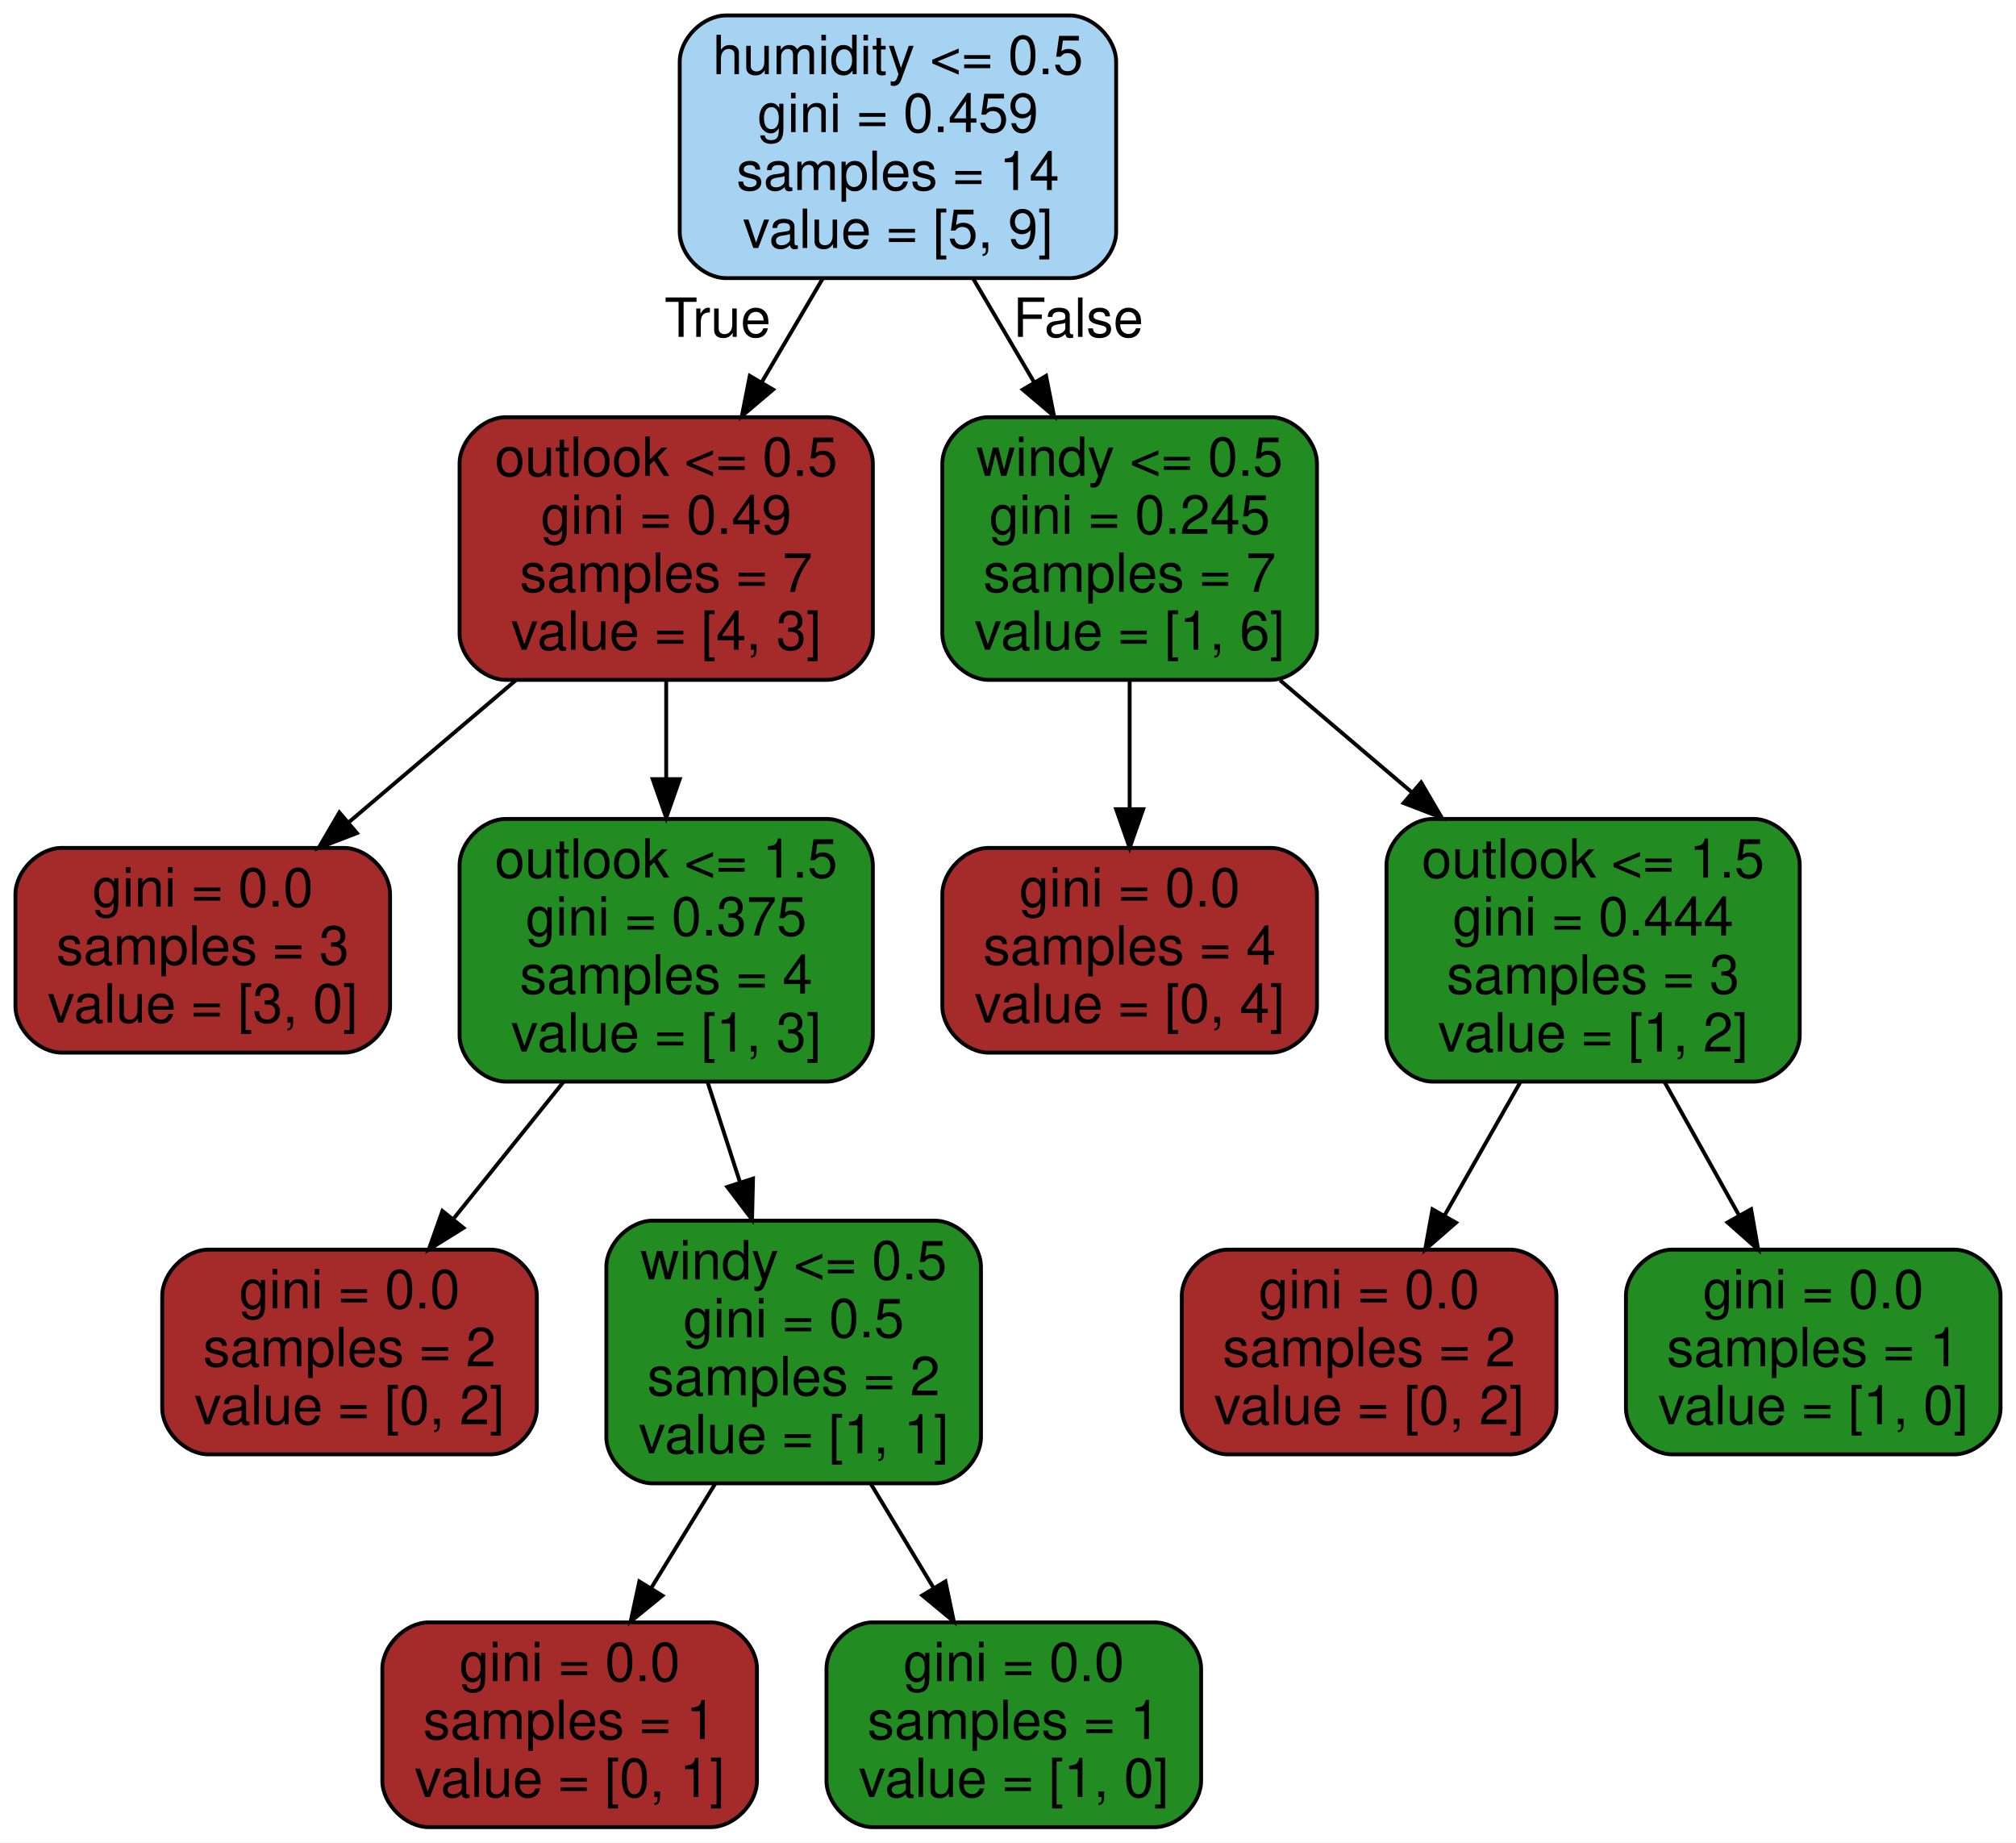
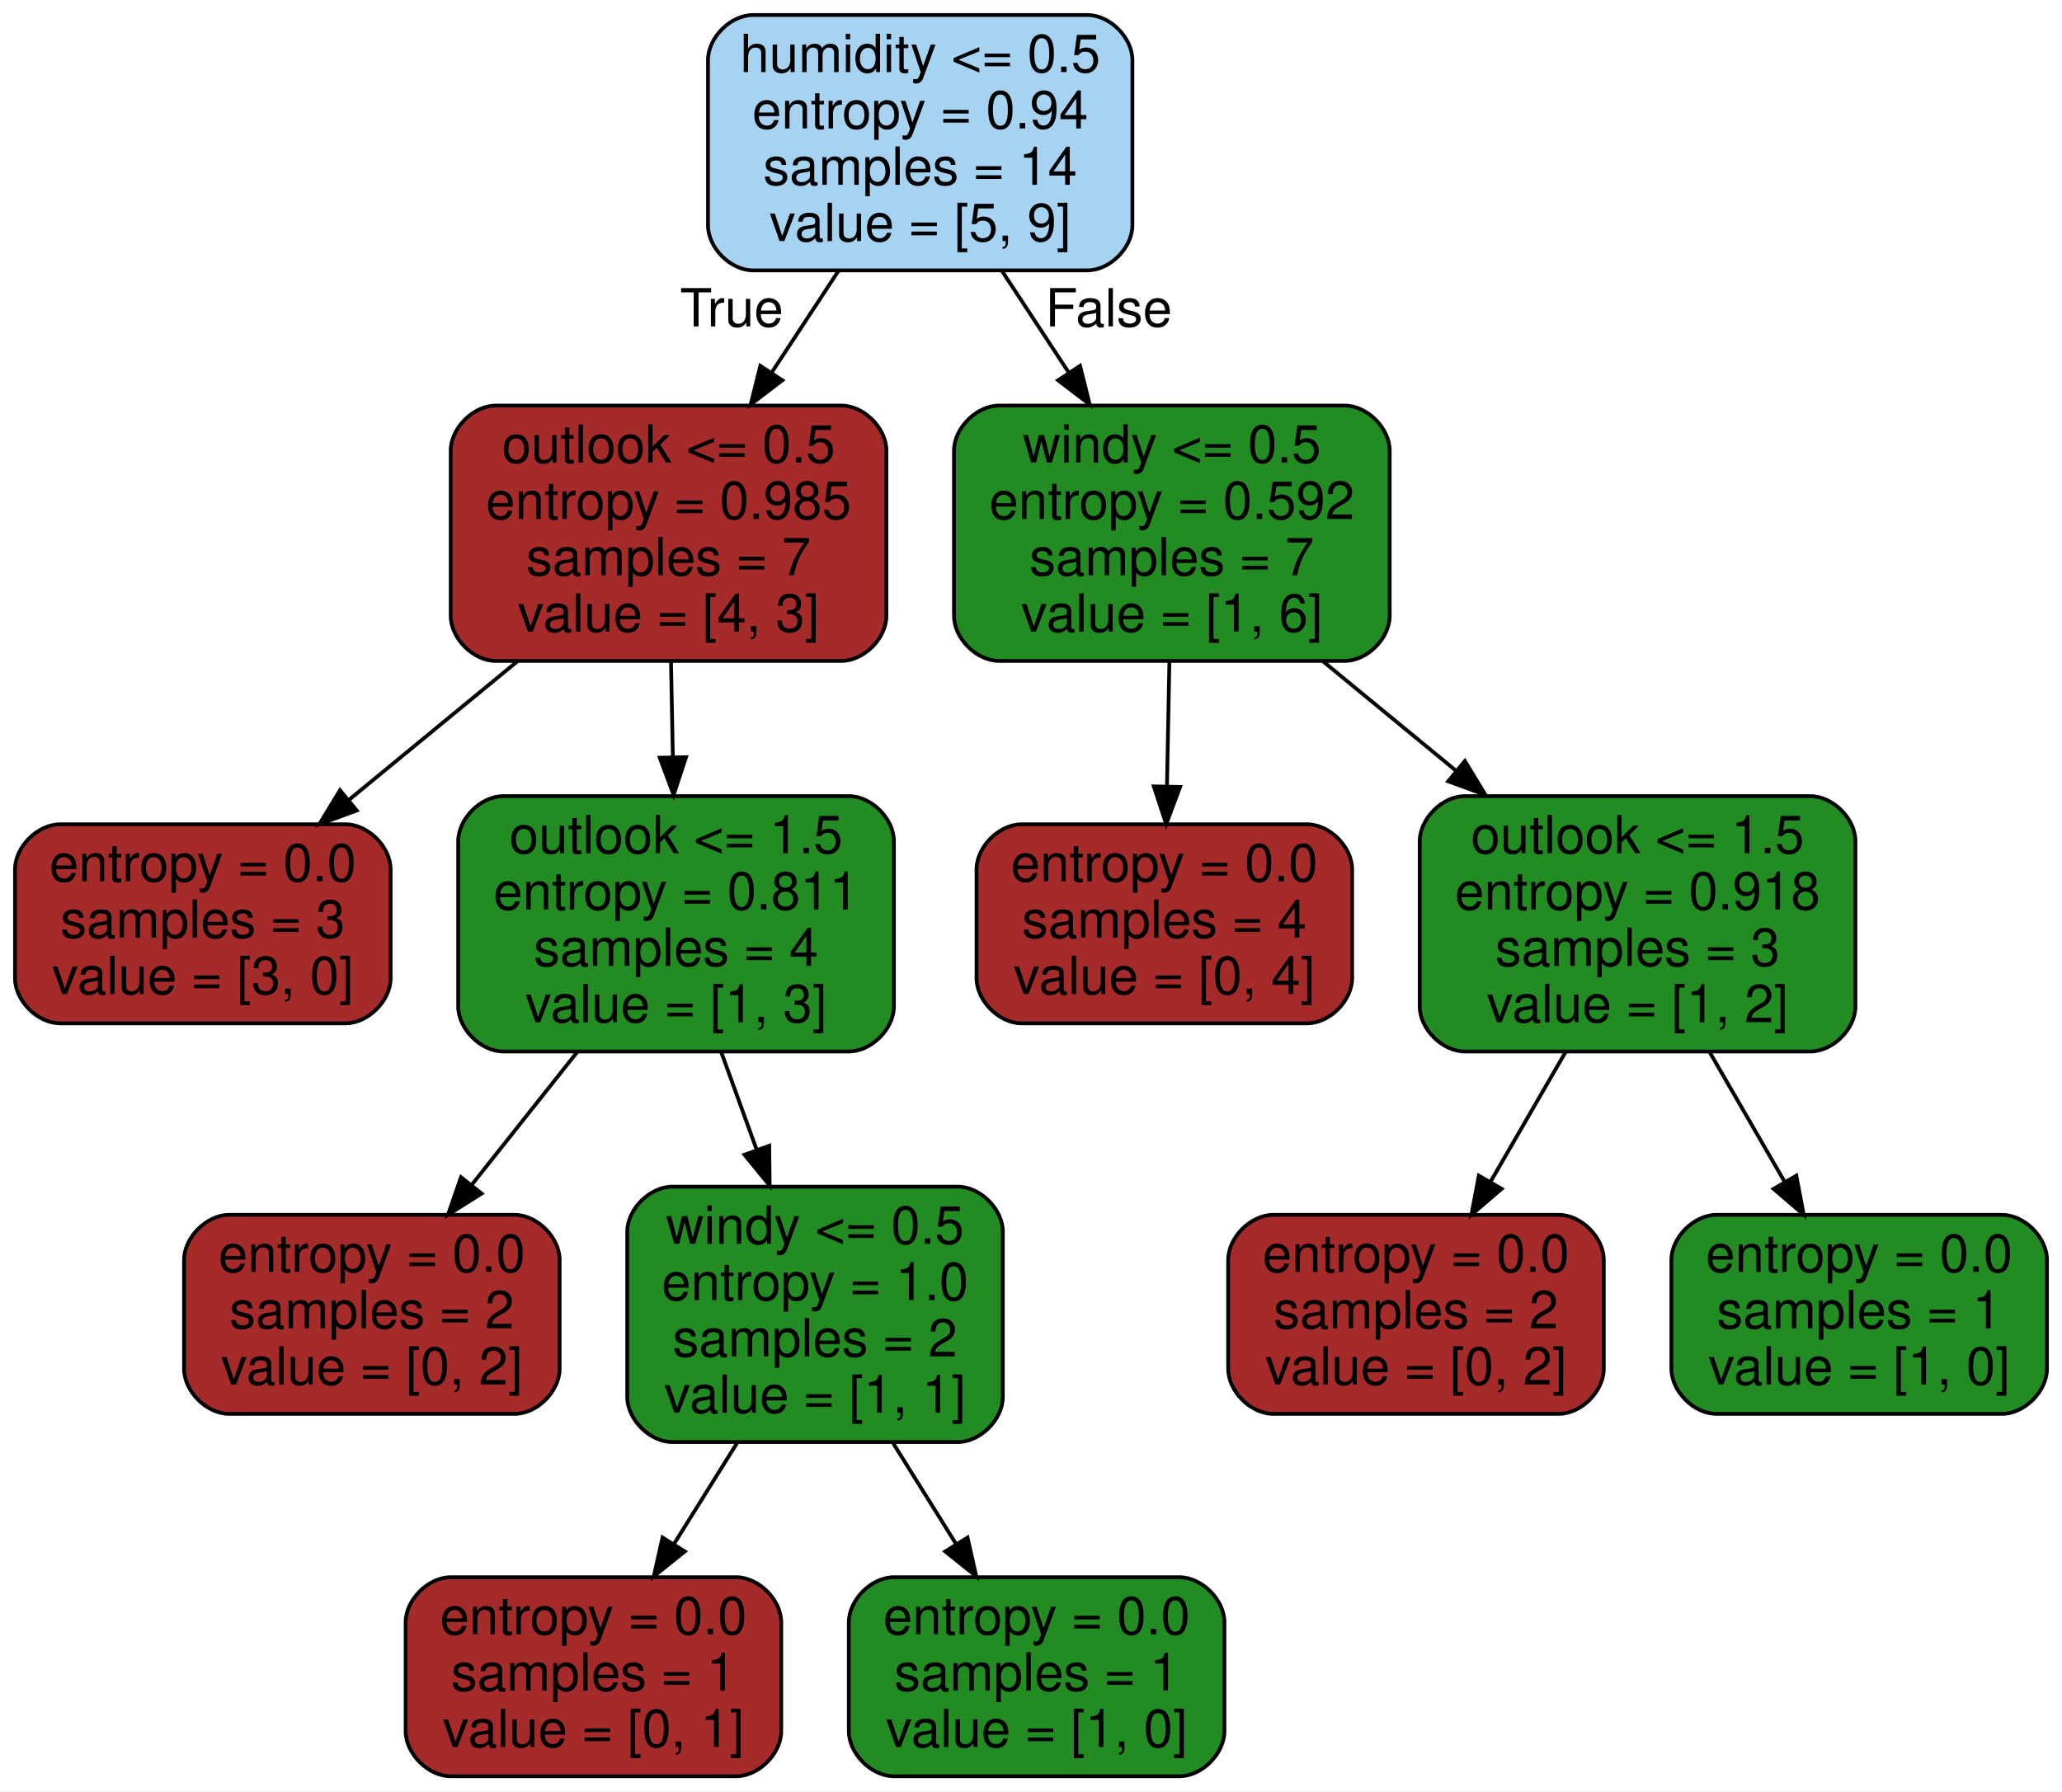
- <svg xmlns="http://www.w3.org/2000/svg" width="522pt" height="477pt" viewBox="0.00 0.00 522.00 477.00">
+ <svg xmlns="http://www.w3.org/2000/svg" width="549pt" height="477pt" viewBox="0.00 0.00 549.00 477.00">
  <g id="graph0" class="graph" transform="scale(1 1) rotate(0) translate(4 473)">
-     <polygon fill="white" stroke="none" points="-4,4 -4,-473 518,-473 518,4 -4,4" />
+     <polygon fill="white" stroke="none" points="-4,4 -4,-473 545,-473 545,4 -4,4" />
    <g id="node1" class="node">
-       <path fill="#a7d3f3" stroke="black" d="M273,-469C273,-469 184,-469 184,-469 178,-469 172,-463 172,-457 172,-457 172,-413 172,-413 172,-407 178,-401 184,-401 184,-401 273,-401 273,-401 279,-401 285,-407 285,-413 285,-413 285,-457 285,-457 285,-463 279,-469 273,-469" />
-       <text text-anchor="middle" x="228.5" y="-453.8" font-family="Helvetica,sans-Serif" font-size="14.00">humidity &lt;= 0.5</text>
-       <text text-anchor="middle" x="228.5" y="-438.8" font-family="Helvetica,sans-Serif" font-size="14.00">gini = 0.459</text>
-       <text text-anchor="middle" x="228.5" y="-423.8" font-family="Helvetica,sans-Serif" font-size="14.00">samples = 14</text>
-       <text text-anchor="middle" x="228.5" y="-408.8" font-family="Helvetica,sans-Serif" font-size="14.00">value = [5, 9]</text>
+       <path fill="#a7d3f3" stroke="black" d="M285.5,-469C285.5,-469 196.5,-469 196.5,-469 190.5,-469 184.5,-463 184.5,-457 184.5,-457 184.5,-413 184.5,-413 184.5,-407 190.5,-401 196.5,-401 196.5,-401 285.5,-401 285.5,-401 291.5,-401 297.5,-407 297.5,-413 297.5,-413 297.5,-457 297.5,-457 297.5,-463 291.5,-469 285.5,-469" />
+       <text text-anchor="middle" x="241" y="-453.8" font-family="Helvetica,sans-Serif" font-size="14.00">humidity &lt;= 0.5</text>
+       <text text-anchor="middle" x="241" y="-438.8" font-family="Helvetica,sans-Serif" font-size="14.00">entropy = 0.94</text>
+       <text text-anchor="middle" x="241" y="-423.8" font-family="Helvetica,sans-Serif" font-size="14.00">samples = 14</text>
+       <text text-anchor="middle" x="241" y="-408.8" font-family="Helvetica,sans-Serif" font-size="14.00">value = [5, 9]</text>
    </g>
    <g id="node2" class="node">
-       <path fill="brown" stroke="black" d="M210,-365C210,-365 127,-365 127,-365 121,-365 115,-359 115,-353 115,-353 115,-309 115,-309 115,-303 121,-297 127,-297 127,-297 210,-297 210,-297 216,-297 222,-303 222,-309 222,-309 222,-353 222,-353 222,-359 216,-365 210,-365" />
-       <text text-anchor="middle" x="168.5" y="-349.8" font-family="Helvetica,sans-Serif" font-size="14.00">outlook &lt;= 0.5</text>
-       <text text-anchor="middle" x="168.5" y="-334.8" font-family="Helvetica,sans-Serif" font-size="14.00">gini = 0.49</text>
-       <text text-anchor="middle" x="168.5" y="-319.8" font-family="Helvetica,sans-Serif" font-size="14.00">samples = 7</text>
-       <text text-anchor="middle" x="168.5" y="-304.8" font-family="Helvetica,sans-Serif" font-size="14.00">value = [4, 3]</text>
+       <path fill="brown" stroke="black" d="M220,-365C220,-365 128,-365 128,-365 122,-365 116,-359 116,-353 116,-353 116,-309 116,-309 116,-303 122,-297 128,-297 128,-297 220,-297 220,-297 226,-297 232,-303 232,-309 232,-309 232,-353 232,-353 232,-359 226,-365 220,-365" />
+       <text text-anchor="middle" x="174" y="-349.8" font-family="Helvetica,sans-Serif" font-size="14.00">outlook &lt;= 0.5</text>
+       <text text-anchor="middle" x="174" y="-334.8" font-family="Helvetica,sans-Serif" font-size="14.00">entropy = 0.985</text>
+       <text text-anchor="middle" x="174" y="-319.8" font-family="Helvetica,sans-Serif" font-size="14.00">samples = 7</text>
+       <text text-anchor="middle" x="174" y="-304.8" font-family="Helvetica,sans-Serif" font-size="14.00">value = [4, 3]</text>
    </g>
    <g id="edge1" class="edge">
-       <path fill="none" stroke="black" d="M209.02,-400.884C203.99,-392.332 198.508,-383.013 193.248,-374.072" />
-       <polygon fill="black" stroke="black" points="196.175,-372.144 188.088,-365.299 190.141,-375.693 196.175,-372.144" />
-       <text text-anchor="middle" x="181.814" y="-385.799" font-family="Helvetica,sans-Serif" font-size="14.00">True</text>
+       <path fill="none" stroke="black" d="M219.247,-400.884C213.572,-392.243 207.381,-382.819 201.452,-373.793" />
+       <polygon fill="black" stroke="black" points="204.289,-371.736 195.873,-365.299 198.438,-375.579 204.289,-371.736" />
+       <text text-anchor="middle" x="190.803" y="-386.08" font-family="Helvetica,sans-Serif" font-size="14.00">True</text>
    </g>
    <g id="node9" class="node">
-       <path fill="forestgreen" stroke="black" d="M325,-365C325,-365 252,-365 252,-365 246,-365 240,-359 240,-353 240,-353 240,-309 240,-309 240,-303 246,-297 252,-297 252,-297 325,-297 325,-297 331,-297 337,-303 337,-309 337,-309 337,-353 337,-353 337,-359 331,-365 325,-365" />
-       <text text-anchor="middle" x="288.5" y="-349.8" font-family="Helvetica,sans-Serif" font-size="14.00">windy &lt;= 0.5</text>
-       <text text-anchor="middle" x="288.5" y="-334.8" font-family="Helvetica,sans-Serif" font-size="14.00">gini = 0.245</text>
-       <text text-anchor="middle" x="288.5" y="-319.8" font-family="Helvetica,sans-Serif" font-size="14.00">samples = 7</text>
-       <text text-anchor="middle" x="288.5" y="-304.8" font-family="Helvetica,sans-Serif" font-size="14.00">value = [1, 6]</text>
+       <path fill="forestgreen" stroke="black" d="M354,-365C354,-365 262,-365 262,-365 256,-365 250,-359 250,-353 250,-353 250,-309 250,-309 250,-303 256,-297 262,-297 262,-297 354,-297 354,-297 360,-297 366,-303 366,-309 366,-309 366,-353 366,-353 366,-359 360,-365 354,-365" />
+       <text text-anchor="middle" x="308" y="-349.8" font-family="Helvetica,sans-Serif" font-size="14.00">windy &lt;= 0.5</text>
+       <text text-anchor="middle" x="308" y="-334.8" font-family="Helvetica,sans-Serif" font-size="14.00">entropy = 0.592</text>
+       <text text-anchor="middle" x="308" y="-319.8" font-family="Helvetica,sans-Serif" font-size="14.00">samples = 7</text>
+       <text text-anchor="middle" x="308" y="-304.8" font-family="Helvetica,sans-Serif" font-size="14.00">value = [1, 6]</text>
    </g>
    <g id="edge8" class="edge">
-       <path fill="none" stroke="black" d="M247.98,-400.884C253.01,-392.332 258.492,-383.013 263.752,-374.072" />
-       <polygon fill="black" stroke="black" points="266.859,-375.693 268.912,-365.299 260.825,-372.144 266.859,-375.693" />
-       <text text-anchor="middle" x="275.186" y="-385.799" font-family="Helvetica,sans-Serif" font-size="14.00">False</text>
+       <path fill="none" stroke="black" d="M262.753,-400.884C268.428,-392.243 274.619,-382.819 280.548,-373.793" />
+       <polygon fill="black" stroke="black" points="283.562,-375.579 286.127,-365.299 277.711,-371.736 283.562,-375.579" />
+       <text text-anchor="middle" x="291.197" y="-386.08" font-family="Helvetica,sans-Serif" font-size="14.00">False</text>
    </g>
    <g id="node3" class="node">
-       <path fill="brown" stroke="black" d="M85,-253.5C85,-253.5 12,-253.5 12,-253.5 6,-253.5 0,-247.5 0,-241.5 0,-241.5 0,-212.5 0,-212.5 0,-206.5 6,-200.5 12,-200.5 12,-200.5 85,-200.5 85,-200.5 91,-200.5 97,-206.5 97,-212.5 97,-212.5 97,-241.5 97,-241.5 97,-247.5 91,-253.5 85,-253.5" />
-       <text text-anchor="middle" x="48.5" y="-238.3" font-family="Helvetica,sans-Serif" font-size="14.00">gini = 0.0</text>
-       <text text-anchor="middle" x="48.5" y="-223.3" font-family="Helvetica,sans-Serif" font-size="14.00">samples = 3</text>
-       <text text-anchor="middle" x="48.5" y="-208.3" font-family="Helvetica,sans-Serif" font-size="14.00">value = [3, 0]</text>
+       <path fill="brown" stroke="black" d="M88,-253.5C88,-253.5 12,-253.5 12,-253.5 6,-253.5 0,-247.5 0,-241.5 0,-241.5 0,-212.5 0,-212.5 0,-206.5 6,-200.5 12,-200.5 12,-200.5 88,-200.5 88,-200.5 94,-200.5 100,-206.5 100,-212.5 100,-212.5 100,-241.5 100,-241.5 100,-247.5 94,-253.5 88,-253.5" />
+       <text text-anchor="middle" x="50" y="-238.3" font-family="Helvetica,sans-Serif" font-size="14.00">entropy = 0.0</text>
+       <text text-anchor="middle" x="50" y="-223.3" font-family="Helvetica,sans-Serif" font-size="14.00">samples = 3</text>
+       <text text-anchor="middle" x="50" y="-208.3" font-family="Helvetica,sans-Serif" font-size="14.00">value = [3, 0]</text>
    </g>
    <g id="edge2" class="edge">
-       <path fill="none" stroke="black" d="M129.539,-296.884C115.695,-285.116 100.14,-271.894 86.386,-260.203" />
-       <polygon fill="black" stroke="black" points="88.41,-257.33 78.523,-253.52 83.876,-262.663 88.41,-257.33" />
+       <path fill="none" stroke="black" d="M133.741,-296.884C119.301,-285.006 103.06,-271.646 88.751,-259.876" />
+       <polygon fill="black" stroke="black" points="90.971,-257.17 81.024,-253.52 86.524,-262.576 90.971,-257.17" />
    </g>
    <g id="node4" class="node">
-       <path fill="forestgreen" stroke="black" d="M210,-261C210,-261 127,-261 127,-261 121,-261 115,-255 115,-249 115,-249 115,-205 115,-205 115,-199 121,-193 127,-193 127,-193 210,-193 210,-193 216,-193 222,-199 222,-205 222,-205 222,-249 222,-249 222,-255 216,-261 210,-261" />
-       <text text-anchor="middle" x="168.5" y="-245.8" font-family="Helvetica,sans-Serif" font-size="14.00">outlook &lt;= 1.5</text>
-       <text text-anchor="middle" x="168.5" y="-230.8" font-family="Helvetica,sans-Serif" font-size="14.00">gini = 0.375</text>
-       <text text-anchor="middle" x="168.5" y="-215.8" font-family="Helvetica,sans-Serif" font-size="14.00">samples = 4</text>
-       <text text-anchor="middle" x="168.5" y="-200.8" font-family="Helvetica,sans-Serif" font-size="14.00">value = [1, 3]</text>
+       <path fill="forestgreen" stroke="black" d="M222,-261C222,-261 130,-261 130,-261 124,-261 118,-255 118,-249 118,-249 118,-205 118,-205 118,-199 124,-193 130,-193 130,-193 222,-193 222,-193 228,-193 234,-199 234,-205 234,-205 234,-249 234,-249 234,-255 228,-261 222,-261" />
+       <text text-anchor="middle" x="176" y="-245.8" font-family="Helvetica,sans-Serif" font-size="14.00">outlook &lt;= 1.5</text>
+       <text text-anchor="middle" x="176" y="-230.8" font-family="Helvetica,sans-Serif" font-size="14.00">entropy = 0.811</text>
+       <text text-anchor="middle" x="176" y="-215.8" font-family="Helvetica,sans-Serif" font-size="14.00">samples = 4</text>
+       <text text-anchor="middle" x="176" y="-200.8" font-family="Helvetica,sans-Serif" font-size="14.00">value = [1, 3]</text>
    </g>
    <g id="edge3" class="edge">
-       <path fill="none" stroke="black" d="M168.5,-296.884C168.5,-288.778 168.5,-279.982 168.5,-271.472" />
-       <polygon fill="black" stroke="black" points="172,-271.299 168.5,-261.299 165,-271.299 172,-271.299" />
+       <path fill="none" stroke="black" d="M174.649,-296.884C174.808,-288.778 174.981,-279.982 175.148,-271.472" />
+       <polygon fill="black" stroke="black" points="178.65,-271.366 175.347,-261.299 171.652,-271.229 178.65,-271.366" />
    </g>
    <g id="node5" class="node">
-       <path fill="brown" stroke="black" d="M123,-149.5C123,-149.5 50,-149.5 50,-149.5 44,-149.5 38,-143.5 38,-137.5 38,-137.5 38,-108.5 38,-108.5 38,-102.5 44,-96.5 50,-96.5 50,-96.5 123,-96.5 123,-96.5 129,-96.5 135,-102.5 135,-108.5 135,-108.5 135,-137.5 135,-137.5 135,-143.5 129,-149.5 123,-149.5" />
-       <text text-anchor="middle" x="86.5" y="-134.3" font-family="Helvetica,sans-Serif" font-size="14.00">gini = 0.0</text>
-       <text text-anchor="middle" x="86.5" y="-119.3" font-family="Helvetica,sans-Serif" font-size="14.00">samples = 2</text>
-       <text text-anchor="middle" x="86.5" y="-104.3" font-family="Helvetica,sans-Serif" font-size="14.00">value = [0, 2]</text>
+       <path fill="brown" stroke="black" d="M133,-149.5C133,-149.5 57,-149.5 57,-149.5 51,-149.5 45,-143.5 45,-137.5 45,-137.5 45,-108.5 45,-108.5 45,-102.5 51,-96.5 57,-96.5 57,-96.5 133,-96.5 133,-96.5 139,-96.5 145,-102.5 145,-108.5 145,-108.5 145,-137.5 145,-137.5 145,-143.5 139,-149.5 133,-149.5" />
+       <text text-anchor="middle" x="95" y="-134.3" font-family="Helvetica,sans-Serif" font-size="14.00">entropy = 0.0</text>
+       <text text-anchor="middle" x="95" y="-119.3" font-family="Helvetica,sans-Serif" font-size="14.00">samples = 2</text>
+       <text text-anchor="middle" x="95" y="-104.3" font-family="Helvetica,sans-Serif" font-size="14.00">value = [0, 2]</text>
    </g>
    <g id="edge4" class="edge">
-       <path fill="none" stroke="black" d="M141.877,-192.884C132.77,-181.556 122.58,-168.88 113.448,-157.521" />
-       <polygon fill="black" stroke="black" points="116.009,-155.121 107.016,-149.52 110.554,-159.507 116.009,-155.121" />
+       <path fill="none" stroke="black" d="M149.702,-192.884C140.706,-181.556 130.64,-168.88 121.619,-157.521" />
+       <polygon fill="black" stroke="black" points="124.226,-155.174 115.266,-149.52 118.744,-159.528 124.226,-155.174" />
    </g>
    <g id="node6" class="node">
-       <path fill="forestgreen" stroke="black" d="M238,-157C238,-157 165,-157 165,-157 159,-157 153,-151 153,-145 153,-145 153,-101 153,-101 153,-95 159,-89 165,-89 165,-89 238,-89 238,-89 244,-89 250,-95 250,-101 250,-101 250,-145 250,-145 250,-151 244,-157 238,-157" />
-       <text text-anchor="middle" x="201.5" y="-141.8" font-family="Helvetica,sans-Serif" font-size="14.00">windy &lt;= 0.5</text>
-       <text text-anchor="middle" x="201.5" y="-126.8" font-family="Helvetica,sans-Serif" font-size="14.00">gini = 0.5</text>
-       <text text-anchor="middle" x="201.5" y="-111.8" font-family="Helvetica,sans-Serif" font-size="14.00">samples = 2</text>
-       <text text-anchor="middle" x="201.5" y="-96.8" font-family="Helvetica,sans-Serif" font-size="14.00">value = [1, 1]</text>
+       <path fill="forestgreen" stroke="black" d="M251,-157C251,-157 175,-157 175,-157 169,-157 163,-151 163,-145 163,-145 163,-101 163,-101 163,-95 169,-89 175,-89 175,-89 251,-89 251,-89 257,-89 263,-95 263,-101 263,-101 263,-145 263,-145 263,-151 257,-157 251,-157" />
+       <text text-anchor="middle" x="213" y="-141.8" font-family="Helvetica,sans-Serif" font-size="14.00">windy &lt;= 0.5</text>
+       <text text-anchor="middle" x="213" y="-126.8" font-family="Helvetica,sans-Serif" font-size="14.00">entropy = 1.0</text>
+       <text text-anchor="middle" x="213" y="-111.8" font-family="Helvetica,sans-Serif" font-size="14.00">samples = 2</text>
+       <text text-anchor="middle" x="213" y="-96.8" font-family="Helvetica,sans-Serif" font-size="14.00">value = [1, 1]</text>
    </g>
    <g id="edge5" class="edge">
-       <path fill="none" stroke="black" d="M179.214,-192.884C181.894,-184.6 184.807,-175.595 187.617,-166.911" />
-       <polygon fill="black" stroke="black" points="190.978,-167.891 190.727,-157.299 184.318,-165.736 190.978,-167.891" />
+       <path fill="none" stroke="black" d="M188.013,-192.884C191.018,-184.6 194.284,-175.595 197.434,-166.911" />
+       <polygon fill="black" stroke="black" points="200.801,-167.894 200.921,-157.299 194.221,-165.506 200.801,-167.894" />
    </g>
    <g id="node7" class="node">
-       <path fill="brown" stroke="black" d="M180,-53C180,-53 107,-53 107,-53 101,-53 95,-47 95,-41 95,-41 95,-12 95,-12 95,-6 101,-0 107,-0 107,-0 180,-0 180,-0 186,-0 192,-6 192,-12 192,-12 192,-41 192,-41 192,-47 186,-53 180,-53" />
-       <text text-anchor="middle" x="143.5" y="-37.8" font-family="Helvetica,sans-Serif" font-size="14.00">gini = 0.0</text>
-       <text text-anchor="middle" x="143.5" y="-22.8" font-family="Helvetica,sans-Serif" font-size="14.00">samples = 1</text>
-       <text text-anchor="middle" x="143.5" y="-7.8" font-family="Helvetica,sans-Serif" font-size="14.00">value = [0, 1]</text>
+       <path fill="brown" stroke="black" d="M192,-53C192,-53 116,-53 116,-53 110,-53 104,-47 104,-41 104,-41 104,-12 104,-12 104,-6 110,-0 116,-0 116,-0 192,-0 192,-0 198,-0 204,-6 204,-12 204,-12 204,-41 204,-41 204,-47 198,-53 192,-53" />
+       <text text-anchor="middle" x="154" y="-37.8" font-family="Helvetica,sans-Serif" font-size="14.00">entropy = 0.0</text>
+       <text text-anchor="middle" x="154" y="-22.8" font-family="Helvetica,sans-Serif" font-size="14.00">samples = 1</text>
+       <text text-anchor="middle" x="154" y="-7.8" font-family="Helvetica,sans-Serif" font-size="14.00">value = [0, 1]</text>
    </g>
    <g id="edge6" class="edge">
-       <path fill="none" stroke="black" d="M181.214,-88.948C175.824,-80.166 169.992,-70.663 164.561,-61.815" />
-       <polygon fill="black" stroke="black" points="167.51,-59.929 159.296,-53.237 161.544,-63.59 167.51,-59.929" />
+       <path fill="none" stroke="black" d="M192.365,-88.948C186.882,-80.166 180.948,-70.663 175.424,-61.815" />
+       <polygon fill="black" stroke="black" points="178.333,-59.866 170.068,-53.237 172.396,-63.573 178.333,-59.866" />
    </g>
    <g id="node8" class="node">
-       <path fill="forestgreen" stroke="black" d="M295,-53C295,-53 222,-53 222,-53 216,-53 210,-47 210,-41 210,-41 210,-12 210,-12 210,-6 216,-0 222,-0 222,-0 295,-0 295,-0 301,-0 307,-6 307,-12 307,-12 307,-41 307,-41 307,-47 301,-53 295,-53" />
-       <text text-anchor="middle" x="258.5" y="-37.8" font-family="Helvetica,sans-Serif" font-size="14.00">gini = 0.0</text>
-       <text text-anchor="middle" x="258.5" y="-22.8" font-family="Helvetica,sans-Serif" font-size="14.00">samples = 1</text>
-       <text text-anchor="middle" x="258.5" y="-7.8" font-family="Helvetica,sans-Serif" font-size="14.00">value = [1, 0]</text>
+       <path fill="forestgreen" stroke="black" d="M310,-53C310,-53 234,-53 234,-53 228,-53 222,-47 222,-41 222,-41 222,-12 222,-12 222,-6 228,-0 234,-0 234,-0 310,-0 310,-0 316,-0 322,-6 322,-12 322,-12 322,-41 322,-41 322,-47 316,-53 310,-53" />
+       <text text-anchor="middle" x="272" y="-37.8" font-family="Helvetica,sans-Serif" font-size="14.00">entropy = 0.0</text>
+       <text text-anchor="middle" x="272" y="-22.8" font-family="Helvetica,sans-Serif" font-size="14.00">samples = 1</text>
+       <text text-anchor="middle" x="272" y="-7.8" font-family="Helvetica,sans-Serif" font-size="14.00">value = [1, 0]</text>
    </g>
    <g id="edge7" class="edge">
-       <path fill="none" stroke="black" d="M221.436,-88.948C226.733,-80.166 232.465,-70.663 237.802,-61.815" />
-       <polygon fill="black" stroke="black" points="240.808,-63.607 242.976,-53.237 234.814,-59.992 240.808,-63.607" />
+       <path fill="none" stroke="black" d="M233.635,-88.948C239.118,-80.166 245.052,-70.663 250.576,-61.815" />
+       <polygon fill="black" stroke="black" points="253.604,-63.573 255.932,-53.237 247.667,-59.866 253.604,-63.573" />
    </g>
    <g id="node10" class="node">
-       <path fill="brown" stroke="black" d="M325,-253.5C325,-253.5 252,-253.5 252,-253.5 246,-253.5 240,-247.5 240,-241.5 240,-241.5 240,-212.5 240,-212.5 240,-206.5 246,-200.5 252,-200.5 252,-200.5 325,-200.5 325,-200.5 331,-200.5 337,-206.5 337,-212.5 337,-212.5 337,-241.5 337,-241.5 337,-247.5 331,-253.5 325,-253.5" />
-       <text text-anchor="middle" x="288.5" y="-238.3" font-family="Helvetica,sans-Serif" font-size="14.00">gini = 0.0</text>
-       <text text-anchor="middle" x="288.5" y="-223.3" font-family="Helvetica,sans-Serif" font-size="14.00">samples = 4</text>
-       <text text-anchor="middle" x="288.5" y="-208.3" font-family="Helvetica,sans-Serif" font-size="14.00">value = [0, 4]</text>
+       <path fill="brown" stroke="black" d="M344,-253.5C344,-253.5 268,-253.5 268,-253.5 262,-253.5 256,-247.5 256,-241.5 256,-241.5 256,-212.5 256,-212.5 256,-206.5 262,-200.5 268,-200.5 268,-200.5 344,-200.5 344,-200.5 350,-200.5 356,-206.5 356,-212.5 356,-212.5 356,-241.5 356,-241.5 356,-247.5 350,-253.5 344,-253.5" />
+       <text text-anchor="middle" x="306" y="-238.3" font-family="Helvetica,sans-Serif" font-size="14.00">entropy = 0.0</text>
+       <text text-anchor="middle" x="306" y="-223.3" font-family="Helvetica,sans-Serif" font-size="14.00">samples = 4</text>
+       <text text-anchor="middle" x="306" y="-208.3" font-family="Helvetica,sans-Serif" font-size="14.00">value = [0, 4]</text>
    </g>
    <g id="edge9" class="edge">
-       <path fill="none" stroke="black" d="M288.5,-296.884C288.5,-286.326 288.5,-274.597 288.5,-263.854" />
-       <polygon fill="black" stroke="black" points="292,-263.52 288.5,-253.52 285,-263.52 292,-263.52" />
+       <path fill="none" stroke="black" d="M307.351,-296.884C307.141,-286.216 306.909,-274.352 306.696,-263.519" />
+       <polygon fill="black" stroke="black" points="310.196,-263.449 306.5,-253.52 303.197,-263.587 310.196,-263.449" />
    </g>
    <g id="node11" class="node">
-       <path fill="forestgreen" stroke="black" d="M450,-261C450,-261 367,-261 367,-261 361,-261 355,-255 355,-249 355,-249 355,-205 355,-205 355,-199 361,-193 367,-193 367,-193 450,-193 450,-193 456,-193 462,-199 462,-205 462,-205 462,-249 462,-249 462,-255 456,-261 450,-261" />
-       <text text-anchor="middle" x="408.5" y="-245.8" font-family="Helvetica,sans-Serif" font-size="14.00">outlook &lt;= 1.5</text>
-       <text text-anchor="middle" x="408.5" y="-230.8" font-family="Helvetica,sans-Serif" font-size="14.00">gini = 0.444</text>
-       <text text-anchor="middle" x="408.5" y="-215.8" font-family="Helvetica,sans-Serif" font-size="14.00">samples = 3</text>
-       <text text-anchor="middle" x="408.5" y="-200.8" font-family="Helvetica,sans-Serif" font-size="14.00">value = [1, 2]</text>
+       <path fill="forestgreen" stroke="black" d="M478,-261C478,-261 386,-261 386,-261 380,-261 374,-255 374,-249 374,-249 374,-205 374,-205 374,-199 380,-193 386,-193 386,-193 478,-193 478,-193 484,-193 490,-199 490,-205 490,-205 490,-249 490,-249 490,-255 484,-261 478,-261" />
+       <text text-anchor="middle" x="432" y="-245.8" font-family="Helvetica,sans-Serif" font-size="14.00">outlook &lt;= 1.5</text>
+       <text text-anchor="middle" x="432" y="-230.8" font-family="Helvetica,sans-Serif" font-size="14.00">entropy = 0.918</text>
+       <text text-anchor="middle" x="432" y="-215.8" font-family="Helvetica,sans-Serif" font-size="14.00">samples = 3</text>
+       <text text-anchor="middle" x="432" y="-200.8" font-family="Helvetica,sans-Serif" font-size="14.00">value = [1, 2]</text>
    </g>
    <g id="edge10" class="edge">
-       <path fill="none" stroke="black" d="M327.461,-296.884C338.359,-287.62 350.318,-277.455 361.623,-267.845" />
-       <polygon fill="black" stroke="black" points="363.972,-270.443 369.324,-261.299 359.438,-265.109 363.972,-270.443" />
+       <path fill="none" stroke="black" d="M348.259,-296.884C359.521,-287.62 371.878,-277.455 383.56,-267.845" />
+       <polygon fill="black" stroke="black" points="386.019,-270.355 391.518,-261.299 381.572,-264.949 386.019,-270.355" />
    </g>
    <g id="node12" class="node">
-       <path fill="brown" stroke="black" d="M387,-149.5C387,-149.5 314,-149.5 314,-149.5 308,-149.5 302,-143.5 302,-137.5 302,-137.5 302,-108.5 302,-108.5 302,-102.5 308,-96.5 314,-96.5 314,-96.5 387,-96.5 387,-96.5 393,-96.5 399,-102.5 399,-108.5 399,-108.5 399,-137.5 399,-137.5 399,-143.5 393,-149.5 387,-149.5" />
-       <text text-anchor="middle" x="350.5" y="-134.3" font-family="Helvetica,sans-Serif" font-size="14.00">gini = 0.0</text>
-       <text text-anchor="middle" x="350.5" y="-119.3" font-family="Helvetica,sans-Serif" font-size="14.00">samples = 2</text>
-       <text text-anchor="middle" x="350.5" y="-104.3" font-family="Helvetica,sans-Serif" font-size="14.00">value = [0, 2]</text>
+       <path fill="brown" stroke="black" d="M411,-149.5C411,-149.5 335,-149.5 335,-149.5 329,-149.5 323,-143.5 323,-137.5 323,-137.5 323,-108.5 323,-108.5 323,-102.5 329,-96.5 335,-96.5 335,-96.5 411,-96.5 411,-96.5 417,-96.5 423,-102.5 423,-108.5 423,-108.5 423,-137.5 423,-137.5 423,-143.5 417,-149.5 411,-149.5" />
+       <text text-anchor="middle" x="373" y="-134.3" font-family="Helvetica,sans-Serif" font-size="14.00">entropy = 0.0</text>
+       <text text-anchor="middle" x="373" y="-119.3" font-family="Helvetica,sans-Serif" font-size="14.00">samples = 2</text>
+       <text text-anchor="middle" x="373" y="-104.3" font-family="Helvetica,sans-Serif" font-size="14.00">value = [0, 2]</text>
    </g>
    <g id="edge11" class="edge">
-       <path fill="none" stroke="black" d="M389.669,-192.884C383.415,-181.886 376.439,-169.617 370.127,-158.517" />
-       <polygon fill="black" stroke="black" points="372.997,-156.483 365.011,-149.52 366.912,-159.943 372.997,-156.483" />
+       <path fill="none" stroke="black" d="M412.844,-192.884C406.419,-181.776 399.245,-169.372 392.773,-158.184" />
+       <polygon fill="black" stroke="black" points="395.798,-156.424 387.762,-149.52 389.739,-159.929 395.798,-156.424" />
    </g>
    <g id="node13" class="node">
-       <path fill="forestgreen" stroke="black" d="M502,-149.5C502,-149.5 429,-149.5 429,-149.5 423,-149.5 417,-143.5 417,-137.5 417,-137.5 417,-108.5 417,-108.5 417,-102.5 423,-96.5 429,-96.5 429,-96.5 502,-96.5 502,-96.5 508,-96.5 514,-102.5 514,-108.5 514,-108.5 514,-137.5 514,-137.5 514,-143.5 508,-149.5 502,-149.5" />
-       <text text-anchor="middle" x="465.5" y="-134.3" font-family="Helvetica,sans-Serif" font-size="14.00">gini = 0.0</text>
-       <text text-anchor="middle" x="465.5" y="-119.3" font-family="Helvetica,sans-Serif" font-size="14.00">samples = 1</text>
-       <text text-anchor="middle" x="465.5" y="-104.3" font-family="Helvetica,sans-Serif" font-size="14.00">value = [1, 0]</text>
+       <path fill="forestgreen" stroke="black" d="M529,-149.5C529,-149.5 453,-149.5 453,-149.5 447,-149.5 441,-143.5 441,-137.5 441,-137.5 441,-108.5 441,-108.5 441,-102.5 447,-96.5 453,-96.5 453,-96.5 529,-96.5 529,-96.5 535,-96.5 541,-102.5 541,-108.5 541,-108.5 541,-137.5 541,-137.5 541,-143.5 535,-149.5 529,-149.5" />
+       <text text-anchor="middle" x="491" y="-134.3" font-family="Helvetica,sans-Serif" font-size="14.00">entropy = 0.0</text>
+       <text text-anchor="middle" x="491" y="-119.3" font-family="Helvetica,sans-Serif" font-size="14.00">samples = 1</text>
+       <text text-anchor="middle" x="491" y="-104.3" font-family="Helvetica,sans-Serif" font-size="14.00">value = [1, 0]</text>
    </g>
    <g id="edge12" class="edge">
-       <path fill="none" stroke="black" d="M427.006,-192.884C433.152,-181.886 440.008,-169.617 446.211,-158.517" />
-       <polygon fill="black" stroke="black" points="449.416,-159.957 451.239,-149.52 443.305,-156.542 449.416,-159.957" />
+       <path fill="none" stroke="black" d="M451.156,-192.884C457.581,-181.776 464.755,-169.372 471.227,-158.184" />
+       <polygon fill="black" stroke="black" points="474.261,-159.929 476.238,-149.52 468.202,-156.424 474.261,-159.929" />
    </g>
  </g>
</svg>
